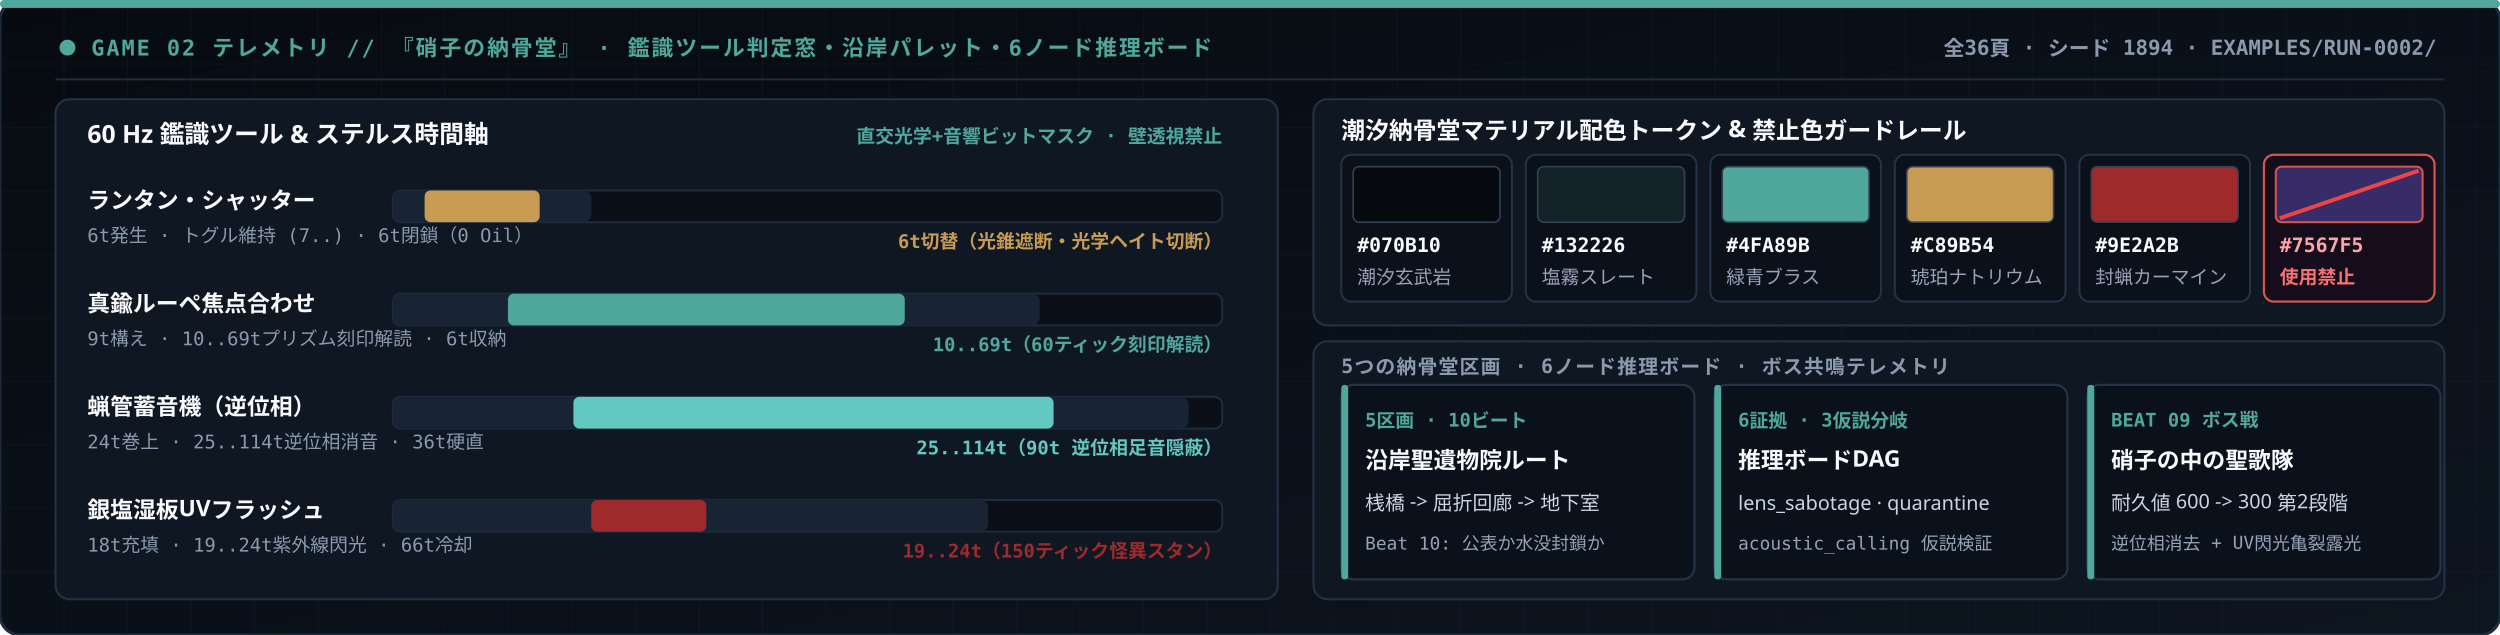
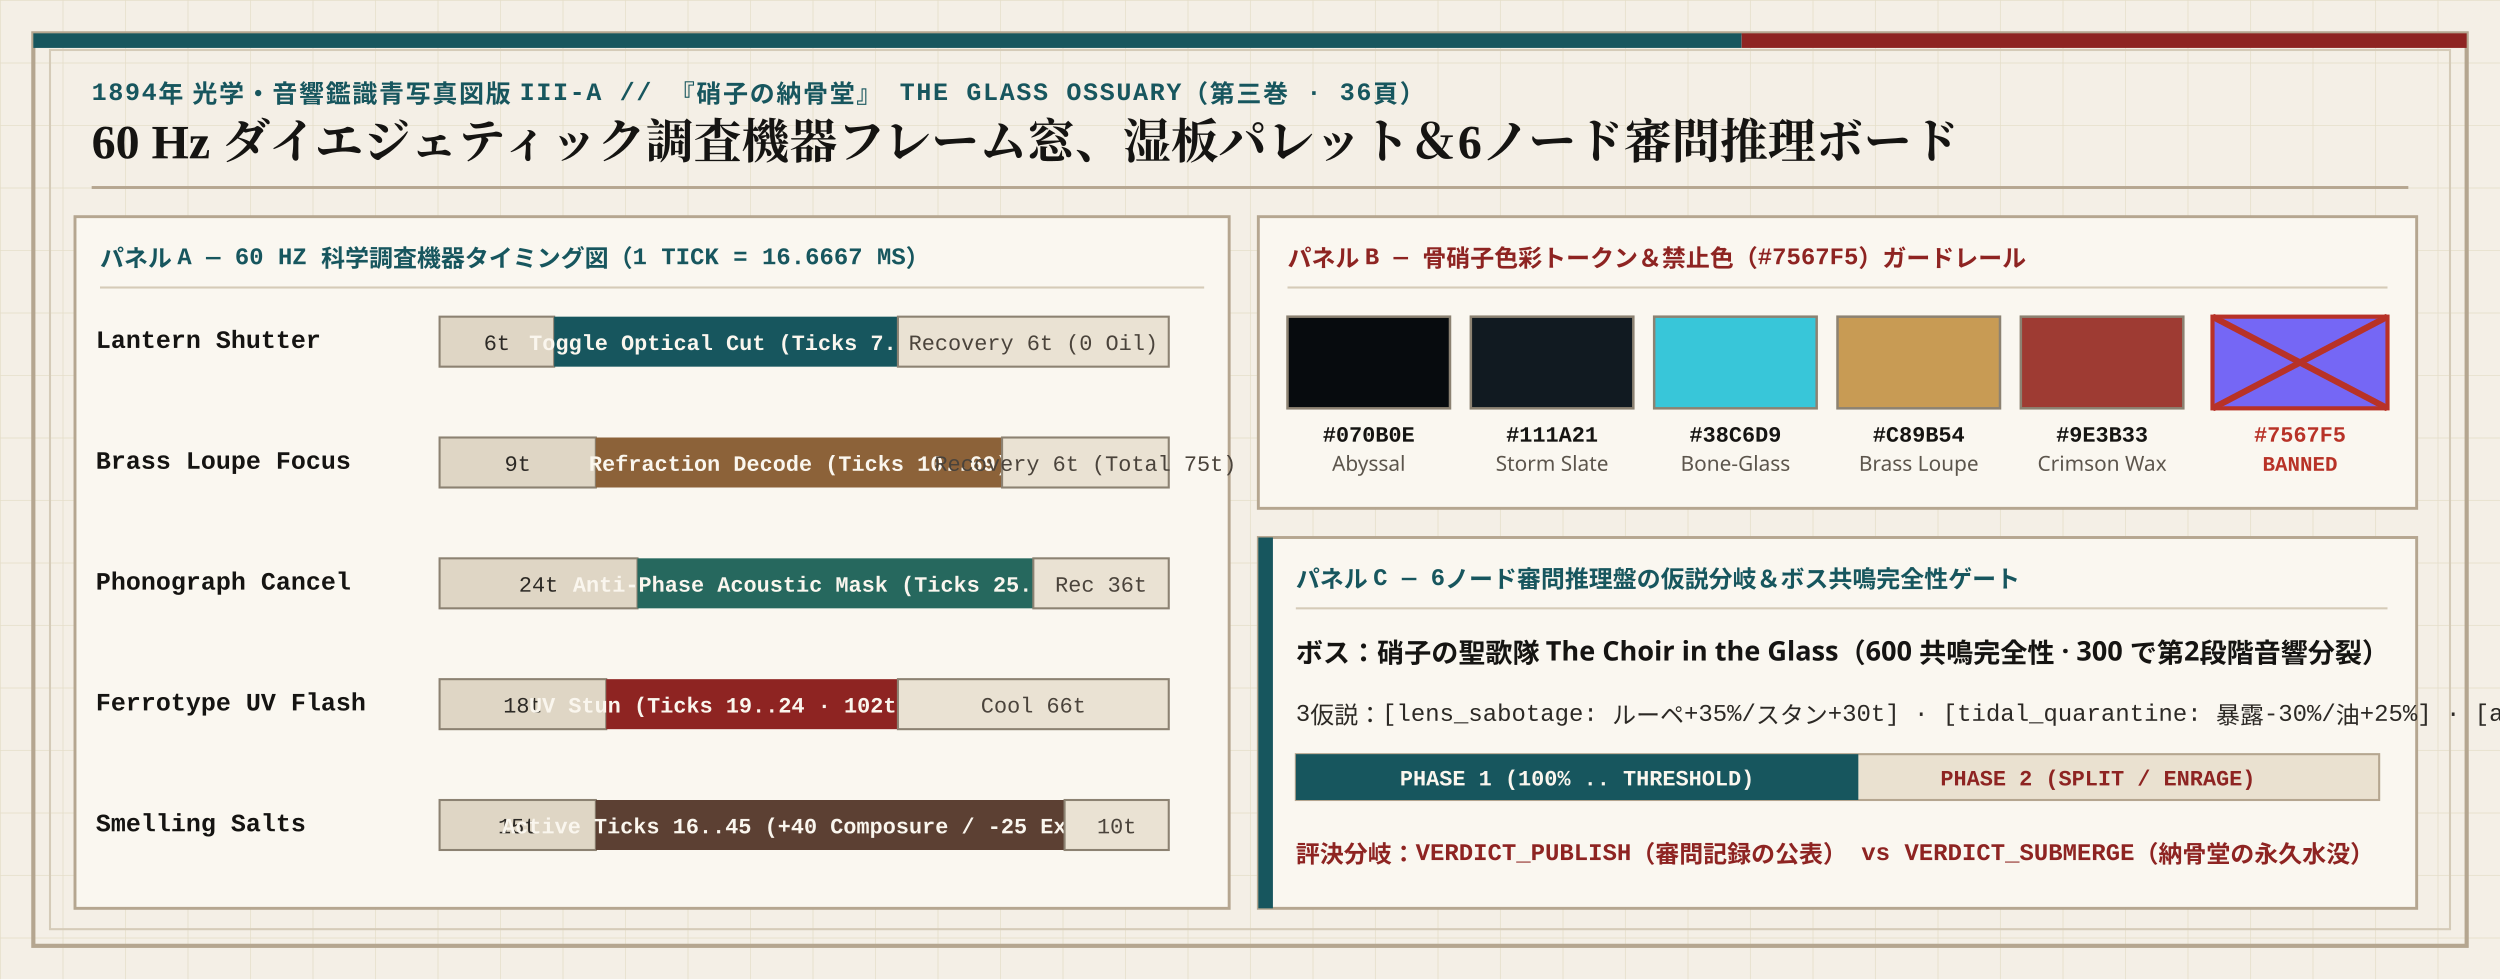
- <svg xmlns="http://www.w3.org/2000/svg" viewBox="0 0 1260 320" width="100%" role="img" aria-label="GAME 02 テレメトリ // 『硝子の納骨堂』 · 鑑識ツール判定窓・沿岸パレット・6ノード推理ボード">
+ <svg xmlns="http://www.w3.org/2000/svg" viewBox="0 0 1200 470" width="100%" height="100%">
  <defs>
-     <linearGradient id="telBg" x1="0%" y1="0%" x2="100%" y2="100%">
-       <stop offset="0%" stop-color="#070B11" />
-       <stop offset="100%" stop-color="#0D1520" />
-     </linearGradient>
-     <pattern id="telGrid" width="32" height="32" patternUnits="userSpaceOnUse">
-       <path d="M 32 0 L 0 0 0 32" fill="none" stroke="#142030" stroke-width="0.6" stroke-opacity="0.55" />
+     <pattern id="g-grid-2-ja" width="30" height="30" patternUnits="userSpaceOnUse">
+       <path d="M 30 0 L 0 0 0 30" fill="none" stroke="#E5DEC9" stroke-width="0.7" />
    </pattern>
  </defs>
-   <rect width="1260" height="320" rx="10" fill="url(#telBg)" stroke="#1E2D40" stroke-width="1.5" />
-   <rect width="1260" height="320" rx="10" fill="url(#telGrid)" />
-   <rect x="0" y="0" width="1260" height="4" rx="2" fill="#4FA89B" />
-   <circle cx="34" cy="24" r="4" fill="#4FA89B" />
-   <text x="46" y="28" fill="#4FA89B" font-family="'JetBrains Mono', Consolas, 'Hiragino Sans', 'Yu Gothic UI', monospace" font-size="11" font-weight="700" letter-spacing="1.0">GAME 02 テレメトリ // 『硝子の納骨堂』 · 鑑識ツール判定窓・沿岸パレット・6ノード推理ボード</text>
-   <text x="1228" y="28" fill="#8A99AD" font-family="'JetBrains Mono', Consolas, 'Hiragino Sans', 'Yu Gothic UI', monospace" font-size="10.5" font-weight="600" text-anchor="end">全36頁 · シード 1894 · EXAMPLES/RUN-0002/</text>
-   <line x1="28" y1="40" x2="1232" y2="40" stroke="#1E2C3E" stroke-width="1" />
-   <rect x="28" y="50" width="616" height="252" rx="7" fill="#0F1723" stroke="#223144" stroke-width="1.1" />
-   <text x="44" y="72" fill="#F8FAFC" font-family="'Hiragino Sans', 'Noto Sans JP', 'Yu Gothic UI', 'Meiryo', sans-serif" font-size="12.5" font-weight="700">60 Hz 鑑識ツール &amp; ステルス時間軸</text>
-   <text x="616" y="72" fill="#4FA89B" font-family="'JetBrains Mono', Consolas, 'Hiragino Sans', 'Yu Gothic UI', monospace" font-size="9.5" font-weight="600" text-anchor="end">直交光学+音響ビットマスク · 壁透視禁止</text>
-   <text x="44" y="105" fill="#F8FAFC" font-family="'Hiragino Sans', 'Noto Sans JP', 'Yu Gothic UI', 'Meiryo', sans-serif" font-size="11.5" font-weight="700">ランタン・シャッター</text>
-   <text x="44" y="122" fill="#8A99AD" font-family="'JetBrains Mono', Consolas, 'Hiragino Sans', 'Yu Gothic UI', monospace" font-size="9.5">6t発生 · トグル維持 (7..) · 6t閉鎖（0 Oil）</text>
-   <rect x="198" y="96" width="418" height="16" rx="4" fill="#0B1018" stroke="#1E2C3E" stroke-width="1" />
-   <rect x="198" y="96" width="100" height="16" rx="4" fill="#182434" />
-   <rect x="214" y="96" width="58" height="16" rx="3" fill="#C89B54" />
-   <text x="616" y="125" fill="#C89B54" font-family="'JetBrains Mono', Consolas, 'Hiragino Sans', 'Yu Gothic UI', monospace" font-size="9.5" font-weight="700" text-anchor="end">6t切替（光錐遮断・光学ヘイト切断）</text>
-   <text x="44" y="157" fill="#F8FAFC" font-family="'Hiragino Sans', 'Noto Sans JP', 'Yu Gothic UI', 'Meiryo', sans-serif" font-size="11.5" font-weight="700">真鍮ルーペ焦点合わせ</text>
-   <text x="44" y="174" fill="#8A99AD" font-family="'JetBrains Mono', Consolas, 'Hiragino Sans', 'Yu Gothic UI', monospace" font-size="9.5">9t構え · 10..69tプリズム刻印解読 · 6t収納</text>
-   <rect x="198" y="148" width="418" height="16" rx="4" fill="#0B1018" stroke="#1E2C3E" stroke-width="1" />
-   <rect x="198" y="148" width="326" height="16" rx="4" fill="#182434" />
-   <rect x="256" y="148" width="200" height="16" rx="3" fill="#4FA89B" />
-   <text x="616" y="177" fill="#4FA89B" font-family="'JetBrains Mono', Consolas, 'Hiragino Sans', 'Yu Gothic UI', monospace" font-size="9.5" font-weight="700" text-anchor="end">10..69t（60ティック刻印解読）</text>
-   <text x="44" y="209" fill="#F8FAFC" font-family="'Hiragino Sans', 'Noto Sans JP', 'Yu Gothic UI', 'Meiryo', sans-serif" font-size="11.5" font-weight="700">蝋管蓄音機（逆位相）</text>
-   <text x="44" y="226" fill="#8A99AD" font-family="'JetBrains Mono', Consolas, 'Hiragino Sans', 'Yu Gothic UI', monospace" font-size="9.5">24t巻上 · 25..114t逆位相消音 · 36t硬直</text>
-   <rect x="198" y="200" width="418" height="16" rx="4" fill="#0B1018" stroke="#1E2C3E" stroke-width="1" />
-   <rect x="198" y="200" width="401" height="16" rx="4" fill="#182434" />
-   <rect x="289" y="200" width="242" height="16" rx="3" fill="#63C7C2" />
-   <text x="616" y="229" fill="#63C7C2" font-family="'JetBrains Mono', Consolas, 'Hiragino Sans', 'Yu Gothic UI', monospace" font-size="9.5" font-weight="700" text-anchor="end">25..114t（90t 逆位相足音隠蔽）</text>
-   <text x="44" y="261" fill="#F8FAFC" font-family="'Hiragino Sans', 'Noto Sans JP', 'Yu Gothic UI', 'Meiryo', sans-serif" font-size="11.5" font-weight="700">銀塩湿板UVフラッシュ</text>
-   <text x="44" y="278" fill="#8A99AD" font-family="'JetBrains Mono', Consolas, 'Hiragino Sans', 'Yu Gothic UI', monospace" font-size="9.5">18t充填 · 19..24t紫外線閃光 · 66t冷却</text>
-   <rect x="198" y="252" width="418" height="16" rx="4" fill="#0B1018" stroke="#1E2C3E" stroke-width="1" />
-   <rect x="198" y="252" width="300" height="16" rx="4" fill="#182434" />
-   <rect x="298" y="252" width="58" height="16" rx="3" fill="#9E2A2B" />
-   <text x="616" y="281" fill="#9E2A2B" font-family="'JetBrains Mono', Consolas, 'Hiragino Sans', 'Yu Gothic UI', monospace" font-size="9.5" font-weight="700" text-anchor="end">19..24t（150ティック怪異スタン）</text>
-   <rect x="662" y="50" width="570" height="114" rx="7" fill="#0F1723" stroke="#223144" stroke-width="1.1" />
-   <text x="676" y="70" fill="#F8FAFC" font-family="'Hiragino Sans', 'Noto Sans JP', 'Yu Gothic UI', 'Meiryo', sans-serif" font-size="12" font-weight="700">潮汐納骨堂マテリアル配色トークン &amp; 禁止色ガードレール</text>
-   <g transform="translate(676, 78)">
-     <rect x="0" y="0" width="86" height="74" rx="5" fill="#0B111A" stroke="#243347" stroke-width="1" />
-     <rect x="6" y="6" width="74" height="28" rx="3" fill="#070B10" stroke="#334155" stroke-width="0.8" />
-     <text x="8" y="49" fill="#F8FAFC" font-family="'JetBrains Mono', Consolas, 'Hiragino Sans', 'Yu Gothic UI', monospace" font-size="10" font-weight="700">#070B10</text>
-     <text x="8" y="65" fill="#94A3B8" font-family="'Hiragino Sans', 'Noto Sans JP', 'Yu Gothic UI', 'Meiryo', sans-serif" font-size="9.5">潮汐玄武岩</text>
+   <rect width="1200" height="470" fill="#F4EFE6" />
+   <rect width="1200" height="470" fill="url(#g-grid-2-ja)" />
+   <rect x="16" y="16" width="1168" height="438" fill="none" stroke="#B5A690" stroke-width="2" />
+   <rect x="24" y="24" width="1152" height="422" fill="none" stroke="#D5CBB8" stroke-width="1" />
+   <rect x="16" y="16" width="820" height="7" fill="#17565E" />
+   <rect x="836" y="16" width="348" height="7" fill="#8E2422" />
+   <text x="44" y="48" font-family="'Consolas', 'JetBrains Mono', 'SFMono-Regular', 'Courier New', monospace" font-size="12" font-weight="700" fill="#17565E" letter-spacing="0.8">1894年 光学・音響鑑識青写真図版 III-A  //  『硝子の納骨堂』 THE GLASS OSSUARY（第三巻 · 36頁）</text>
+   <text x="44" y="76" font-family="'Georgia', 'Times New Roman', 'Noto Serif CJK SC', 'Source Han Serif SC', 'Yu Mincho', 'Hiragino Mincho ProN', 'Batang', serif" font-size="23" font-weight="700" fill="#151412">60 Hz ダイエジェティック調査機器フレーム窓、湿板パレット＆6ノード審問推理ボード</text>
+   <line x1="44" y1="90" x2="1156" y2="90" stroke="#B5A690" stroke-width="1.4" />
+   <rect x="36" y="104" width="554" height="332" fill="#FAF7F0" stroke="#B5A690" stroke-width="1.4" />
+   <text x="48" y="128" font-family="'Consolas', 'JetBrains Mono', 'SFMono-Regular', 'Courier New', monospace" font-size="11.5" font-weight="700" fill="#17565E">パネル A — 60 HZ 科学調査機器タイミング図（1 TICK = 16.6667 MS）</text>
+   <line x1="48" y1="138" x2="578" y2="138" stroke="#D5CBB8" stroke-width="1" />
+   <g transform="translate(46, 152)">
+     <text x="0" y="15" font-family="'Consolas', 'JetBrains Mono', 'SFMono-Regular', 'Courier New', monospace" font-size="12" font-weight="700" fill="#151412">Lantern Shutter</text>
+     <rect x="165" y="0" width="55" height="24" fill="#DFD6C5" stroke="#8C8272" stroke-width="1" />
+     <text x="192.5" y="16" text-anchor="middle" font-family="'Consolas', 'JetBrains Mono', 'SFMono-Regular', 'Courier New', monospace" font-size="10.5" fill="#2C2925">6t</text>
+     <rect x="220" y="0" width="165" height="24" fill="#17565E" />
+     <text x="302.5" y="16" text-anchor="middle" font-family="'Consolas', 'JetBrains Mono', 'SFMono-Regular', 'Courier New', monospace" font-size="10.5" font-weight="700" fill="#FAF6EE">Toggle Optical Cut (Ticks 7..)</text>
+     <rect x="385" y="0" width="130" height="24" fill="#EAE2D3" stroke="#8C8272" stroke-width="1" />
+     <text x="450.0" y="16" text-anchor="middle" font-family="'Consolas', 'JetBrains Mono', 'SFMono-Regular', 'Courier New', monospace" font-size="10.5" fill="#4A433B">Recovery 6t (0 Oil)</text>
  </g>
-   <g transform="translate(769, 78)">
-     <rect x="0" y="0" width="86" height="74" rx="5" fill="#0B111A" stroke="#243347" stroke-width="1" />
-     <rect x="6" y="6" width="74" height="28" rx="3" fill="#132226" stroke="#334155" stroke-width="0.8" />
-     <text x="8" y="49" fill="#F8FAFC" font-family="'JetBrains Mono', Consolas, 'Hiragino Sans', 'Yu Gothic UI', monospace" font-size="10" font-weight="700">#132226</text>
-     <text x="8" y="65" fill="#94A3B8" font-family="'Hiragino Sans', 'Noto Sans JP', 'Yu Gothic UI', 'Meiryo', sans-serif" font-size="9.5">塩霧スレート</text>
+   <g transform="translate(46, 210)">
+     <text x="0" y="15" font-family="'Consolas', 'JetBrains Mono', 'SFMono-Regular', 'Courier New', monospace" font-size="12" font-weight="700" fill="#151412">Brass Loupe Focus</text>
+     <rect x="165" y="0" width="75" height="24" fill="#DFD6C5" stroke="#8C8272" stroke-width="1" />
+     <text x="202.5" y="16" text-anchor="middle" font-family="'Consolas', 'JetBrains Mono', 'SFMono-Regular', 'Courier New', monospace" font-size="10.5" fill="#2C2925">9t</text>
+     <rect x="240" y="0" width="195" height="24" fill="#8C6239" />
+     <text x="337.5" y="16" text-anchor="middle" font-family="'Consolas', 'JetBrains Mono', 'SFMono-Regular', 'Courier New', monospace" font-size="10.5" font-weight="700" fill="#FAF6EE">Refraction Decode (Ticks 10..69)</text>
+     <rect x="435" y="0" width="80" height="24" fill="#EAE2D3" stroke="#8C8272" stroke-width="1" />
+     <text x="475.0" y="16" text-anchor="middle" font-family="'Consolas', 'JetBrains Mono', 'SFMono-Regular', 'Courier New', monospace" font-size="10.5" fill="#4A433B">Recovery 6t (Total 75t)</text>
  </g>
-   <g transform="translate(862, 78)">
-     <rect x="0" y="0" width="86" height="74" rx="5" fill="#0B111A" stroke="#243347" stroke-width="1" />
-     <rect x="6" y="6" width="74" height="28" rx="3" fill="#4FA89B" stroke="#334155" stroke-width="0.8" />
-     <text x="8" y="49" fill="#F8FAFC" font-family="'JetBrains Mono', Consolas, 'Hiragino Sans', 'Yu Gothic UI', monospace" font-size="10" font-weight="700">#4FA89B</text>
-     <text x="8" y="65" fill="#94A3B8" font-family="'Hiragino Sans', 'Noto Sans JP', 'Yu Gothic UI', 'Meiryo', sans-serif" font-size="9.5">緑青ブラス</text>
+   <g transform="translate(46, 268)">
+     <text x="0" y="15" font-family="'Consolas', 'JetBrains Mono', 'SFMono-Regular', 'Courier New', monospace" font-size="12" font-weight="700" fill="#151412">Phonograph Cancel</text>
+     <rect x="165" y="0" width="95" height="24" fill="#DFD6C5" stroke="#8C8272" stroke-width="1" />
+     <text x="212.5" y="16" text-anchor="middle" font-family="'Consolas', 'JetBrains Mono', 'SFMono-Regular', 'Courier New', monospace" font-size="10.5" fill="#2C2925">24t</text>
+     <rect x="260" y="0" width="190" height="24" fill="#26685E" />
+     <text x="355.0" y="16" text-anchor="middle" font-family="'Consolas', 'JetBrains Mono', 'SFMono-Regular', 'Courier New', monospace" font-size="10.5" font-weight="700" fill="#FAF6EE">Anti-Phase Acoustic Mask (Ticks 25..114)</text>
+     <rect x="450" y="0" width="65" height="24" fill="#EAE2D3" stroke="#8C8272" stroke-width="1" />
+     <text x="482.5" y="16" text-anchor="middle" font-family="'Consolas', 'JetBrains Mono', 'SFMono-Regular', 'Courier New', monospace" font-size="10.5" fill="#4A433B">Rec 36t</text>
  </g>
-   <g transform="translate(955, 78)">
-     <rect x="0" y="0" width="86" height="74" rx="5" fill="#0B111A" stroke="#243347" stroke-width="1" />
-     <rect x="6" y="6" width="74" height="28" rx="3" fill="#C89B54" stroke="#334155" stroke-width="0.8" />
-     <text x="8" y="49" fill="#F8FAFC" font-family="'JetBrains Mono', Consolas, 'Hiragino Sans', 'Yu Gothic UI', monospace" font-size="10" font-weight="700">#C89B54</text>
-     <text x="8" y="65" fill="#94A3B8" font-family="'Hiragino Sans', 'Noto Sans JP', 'Yu Gothic UI', 'Meiryo', sans-serif" font-size="9.5">琥珀ナトリウム</text>
+   <g transform="translate(46, 326)">
+     <text x="0" y="15" font-family="'Consolas', 'JetBrains Mono', 'SFMono-Regular', 'Courier New', monospace" font-size="12" font-weight="700" fill="#151412">Ferrotype UV Flash</text>
+     <rect x="165" y="0" width="80" height="24" fill="#DFD6C5" stroke="#8C8272" stroke-width="1" />
+     <text x="205.0" y="16" text-anchor="middle" font-family="'Consolas', 'JetBrains Mono', 'SFMono-Regular', 'Courier New', monospace" font-size="10.5" fill="#2C2925">18t</text>
+     <rect x="245" y="0" width="140" height="24" fill="#8E2422" />
+     <text x="315.0" y="16" text-anchor="middle" font-family="'Consolas', 'JetBrains Mono', 'SFMono-Regular', 'Courier New', monospace" font-size="10.5" font-weight="700" fill="#FAF6EE">UV Stun (Ticks 19..24 · 102t Stun)</text>
+     <rect x="385" y="0" width="130" height="24" fill="#EAE2D3" stroke="#8C8272" stroke-width="1" />
+     <text x="450.0" y="16" text-anchor="middle" font-family="'Consolas', 'JetBrains Mono', 'SFMono-Regular', 'Courier New', monospace" font-size="10.5" fill="#4A433B">Cool 66t</text>
  </g>
-   <g transform="translate(1048, 78)">
-     <rect x="0" y="0" width="86" height="74" rx="5" fill="#0B111A" stroke="#243347" stroke-width="1" />
-     <rect x="6" y="6" width="74" height="28" rx="3" fill="#9E2A2B" stroke="#334155" stroke-width="0.8" />
-     <text x="8" y="49" fill="#F8FAFC" font-family="'JetBrains Mono', Consolas, 'Hiragino Sans', 'Yu Gothic UI', monospace" font-size="10" font-weight="700">#9E2A2B</text>
-     <text x="8" y="65" fill="#94A3B8" font-family="'Hiragino Sans', 'Noto Sans JP', 'Yu Gothic UI', 'Meiryo', sans-serif" font-size="9.5">封蝋カーマイン</text>
+   <g transform="translate(46, 384)">
+     <text x="0" y="15" font-family="'Consolas', 'JetBrains Mono', 'SFMono-Regular', 'Courier New', monospace" font-size="12" font-weight="700" fill="#151412">Smelling Salts</text>
+     <rect x="165" y="0" width="75" height="24" fill="#DFD6C5" stroke="#8C8272" stroke-width="1" />
+     <text x="202.5" y="16" text-anchor="middle" font-family="'Consolas', 'JetBrains Mono', 'SFMono-Regular', 'Courier New', monospace" font-size="10.5" fill="#2C2925">15t</text>
+     <rect x="240" y="0" width="225" height="24" fill="#5C4033" />
+     <text x="352.5" y="16" text-anchor="middle" font-family="'Consolas', 'JetBrains Mono', 'SFMono-Regular', 'Courier New', monospace" font-size="10.5" font-weight="700" fill="#FAF6EE">Active Ticks 16..45 (+40 Composure / -25 Exposure)</text>
+     <rect x="465" y="0" width="50" height="24" fill="#EAE2D3" stroke="#8C8272" stroke-width="1" />
+     <text x="490.0" y="16" text-anchor="middle" font-family="'Consolas', 'JetBrains Mono', 'SFMono-Regular', 'Courier New', monospace" font-size="10.5" fill="#4A433B">10t</text>
  </g>
-   <g transform="translate(1141, 78)">
-     <rect x="0" y="0" width="86" height="74" rx="5" fill="#160D1C" stroke="#D8564A" stroke-width="1.1" />
-     <rect x="6" y="6" width="74" height="28" rx="3" fill="#7567F5" fill-opacity="0.35" stroke="#D8564A" stroke-width="1" />
-     <line x1="8" y1="32" x2="78" y2="8" stroke="#EF4444" stroke-width="2" />
-     <text x="8" y="49" fill="#FCA5A5" font-family="'JetBrains Mono', Consolas, 'Hiragino Sans', 'Yu Gothic UI', monospace" font-size="10" font-weight="700">#7567F5</text>
-     <text x="8" y="65" fill="#F87171" font-family="'Hiragino Sans', 'Noto Sans JP', 'Yu Gothic UI', 'Meiryo', sans-serif" font-size="9.5" font-weight="700">使用禁止</text>
+   <rect x="604" y="104" width="556" height="140" fill="#FAF7F0" stroke="#B5A690" stroke-width="1.4" />
+   <text x="618" y="128" font-family="'Consolas', 'JetBrains Mono', 'SFMono-Regular', 'Courier New', monospace" font-size="11.5" font-weight="700" fill="#8E2422">パネル B — 骨硝子色彩トークン＆禁止色（#7567F5）ガードレール</text>
+   <line x1="618" y1="138" x2="1146" y2="138" stroke="#D5CBB8" stroke-width="1" />
+   <g transform="translate(618, 152)">
+     <rect width="78" height="44" fill="#070B0E" stroke="#8C8272" stroke-width="1.2" />
+     <text x="39" y="60" text-anchor="middle" font-family="'Consolas', 'JetBrains Mono', 'SFMono-Regular', 'Courier New', monospace" font-size="10.5" font-weight="700" fill="#151412">#070B0E</text>
+     <text x="39" y="74" text-anchor="middle" font-family="'Segoe UI', -apple-system, 'PingFang SC', 'Microsoft YaHei', 'Hiragino Sans', 'Yu Gothic', 'Malgun Gothic', sans-serif" font-size="10" fill="#5C554C">Abyssal</text>
  </g>
-   <rect x="662" y="172" width="570" height="130" rx="7" fill="#0F1723" stroke="#223144" stroke-width="1.1" />
-   <text x="676" y="188" fill="#8A99AD" font-family="'JetBrains Mono', Consolas, 'Hiragino Sans', 'Yu Gothic UI', monospace" font-size="10" font-weight="700" letter-spacing="0.6">5つの納骨堂区画 · 6ノード推理ボード · ボス共鳴テレメトリ</text>
-   <g transform="translate(676, 194)">
-     <rect x="0" y="0" width="178" height="98" rx="6" fill="#0B111A" stroke="#243347" stroke-width="1.1" />
-     <rect x="0" y="0" width="3.5" height="98" rx="1.5" fill="#4FA89B" />
-     <text x="12" y="21" fill="#4FA89B" font-family="'JetBrains Mono', Consolas, 'Hiragino Sans', 'Yu Gothic UI', monospace" font-size="9.5" font-weight="700">5区画 · 10ビート</text>
-     <text x="12" y="42" fill="#F8FAFC" font-family="'Hiragino Sans', 'Noto Sans JP', 'Yu Gothic UI', 'Meiryo', sans-serif" font-size="11.5" font-weight="700">沿岸聖遺物院ルート</text>
-     <text x="12" y="63" fill="#CBD5E1" font-family="'Hiragino Sans', 'Noto Sans JP', 'Yu Gothic UI', 'Meiryo', sans-serif" font-size="10">桟橋 -&gt; 屈折回廊 -&gt; 地下室</text>
-     <text x="12" y="83" fill="#94A3B8" font-family="'JetBrains Mono', Consolas, 'Hiragino Sans', 'Yu Gothic UI', monospace" font-size="9">Beat 10: 公表か水没封鎖か</text>
+   <g transform="translate(706, 152)">
+     <rect width="78" height="44" fill="#111A21" stroke="#8C8272" stroke-width="1.2" />
+     <text x="39" y="60" text-anchor="middle" font-family="'Consolas', 'JetBrains Mono', 'SFMono-Regular', 'Courier New', monospace" font-size="10.5" font-weight="700" fill="#151412">#111A21</text>
+     <text x="39" y="74" text-anchor="middle" font-family="'Segoe UI', -apple-system, 'PingFang SC', 'Microsoft YaHei', 'Hiragino Sans', 'Yu Gothic', 'Malgun Gothic', sans-serif" font-size="10" fill="#5C554C">Storm Slate</text>
  </g>
-   <g transform="translate(864, 194)">
-     <rect x="0" y="0" width="178" height="98" rx="6" fill="#0B111A" stroke="#243347" stroke-width="1.1" />
-     <rect x="0" y="0" width="3.5" height="98" rx="1.5" fill="#4FA89B" />
-     <text x="12" y="21" fill="#4FA89B" font-family="'JetBrains Mono', Consolas, 'Hiragino Sans', 'Yu Gothic UI', monospace" font-size="9.5" font-weight="700">6証拠 · 3仮説分岐</text>
-     <text x="12" y="42" fill="#F8FAFC" font-family="'Hiragino Sans', 'Noto Sans JP', 'Yu Gothic UI', 'Meiryo', sans-serif" font-size="11.5" font-weight="700">推理ボードDAG</text>
-     <text x="12" y="63" fill="#CBD5E1" font-family="'Hiragino Sans', 'Noto Sans JP', 'Yu Gothic UI', 'Meiryo', sans-serif" font-size="10">lens_sabotage · quarantine</text>
-     <text x="12" y="83" fill="#94A3B8" font-family="'JetBrains Mono', Consolas, 'Hiragino Sans', 'Yu Gothic UI', monospace" font-size="9">acoustic_calling 仮説検証</text>
+   <g transform="translate(794, 152)">
+     <rect width="78" height="44" fill="#38C6D9" stroke="#8C8272" stroke-width="1.2" />
+     <text x="39" y="60" text-anchor="middle" font-family="'Consolas', 'JetBrains Mono', 'SFMono-Regular', 'Courier New', monospace" font-size="10.5" font-weight="700" fill="#151412">#38C6D9</text>
+     <text x="39" y="74" text-anchor="middle" font-family="'Segoe UI', -apple-system, 'PingFang SC', 'Microsoft YaHei', 'Hiragino Sans', 'Yu Gothic', 'Malgun Gothic', sans-serif" font-size="10" fill="#5C554C">Bone-Glass</text>
  </g>
-   <g transform="translate(1052, 194)">
-     <rect x="0" y="0" width="178" height="98" rx="6" fill="#0B111A" stroke="#243347" stroke-width="1.1" />
-     <rect x="0" y="0" width="3.5" height="98" rx="1.5" fill="#4FA89B" />
-     <text x="12" y="21" fill="#4FA89B" font-family="'JetBrains Mono', Consolas, 'Hiragino Sans', 'Yu Gothic UI', monospace" font-size="9.5" font-weight="700">BEAT 09 ボス戦</text>
-     <text x="12" y="42" fill="#F8FAFC" font-family="'Hiragino Sans', 'Noto Sans JP', 'Yu Gothic UI', 'Meiryo', sans-serif" font-size="11.5" font-weight="700">硝子の中の聖歌隊</text>
-     <text x="12" y="63" fill="#CBD5E1" font-family="'Hiragino Sans', 'Noto Sans JP', 'Yu Gothic UI', 'Meiryo', sans-serif" font-size="10">耐久値 600 -&gt; 300 第2段階</text>
-     <text x="12" y="83" fill="#94A3B8" font-family="'JetBrains Mono', Consolas, 'Hiragino Sans', 'Yu Gothic UI', monospace" font-size="9">逆位相消去 + UV閃光亀裂露光</text>
+   <g transform="translate(882, 152)">
+     <rect width="78" height="44" fill="#C89B54" stroke="#8C8272" stroke-width="1.2" />
+     <text x="39" y="60" text-anchor="middle" font-family="'Consolas', 'JetBrains Mono', 'SFMono-Regular', 'Courier New', monospace" font-size="10.5" font-weight="700" fill="#151412">#C89B54</text>
+     <text x="39" y="74" text-anchor="middle" font-family="'Segoe UI', -apple-system, 'PingFang SC', 'Microsoft YaHei', 'Hiragino Sans', 'Yu Gothic', 'Malgun Gothic', sans-serif" font-size="10" fill="#5C554C">Brass Loupe</text>
  </g>
+   <g transform="translate(970, 152)">
+     <rect width="78" height="44" fill="#9E3B33" stroke="#8C8272" stroke-width="1.2" />
+     <text x="39" y="60" text-anchor="middle" font-family="'Consolas', 'JetBrains Mono', 'SFMono-Regular', 'Courier New', monospace" font-size="10.5" font-weight="700" fill="#151412">#9E3B33</text>
+     <text x="39" y="74" text-anchor="middle" font-family="'Segoe UI', -apple-system, 'PingFang SC', 'Microsoft YaHei', 'Hiragino Sans', 'Yu Gothic', 'Malgun Gothic', sans-serif" font-size="10" fill="#5C554C">Crimson Wax</text>
+   </g>
+   <g transform="translate(1062, 152)">
+     <rect width="84" height="44" fill="#7567F5" stroke="#B83227" stroke-width="2" />
+     <line x1="0" y1="0" x2="84" y2="44" stroke="#B83227" stroke-width="3" />
+     <line x1="84" y1="0" x2="0" y2="44" stroke="#B83227" stroke-width="3" />
+     <text x="42" y="60" text-anchor="middle" font-family="'Consolas', 'JetBrains Mono', 'SFMono-Regular', 'Courier New', monospace" font-size="10.5" font-weight="700" fill="#B83227">#7567F5</text>
+     <text x="42" y="74" text-anchor="middle" font-family="'Consolas', 'JetBrains Mono', 'SFMono-Regular', 'Courier New', monospace" font-size="10" font-weight="700" fill="#B83227">BANNED</text>
+   </g>
+   <rect x="604" y="258" width="556" height="178" fill="#FAF7F0" stroke="#B5A690" stroke-width="1.4" />
+   <rect x="604" y="258" width="7" height="178" fill="#17565E" />
+   <text x="622" y="282" font-family="'Consolas', 'JetBrains Mono', 'SFMono-Regular', 'Courier New', monospace" font-size="11.5" font-weight="700" fill="#17565E">パネル C — 6ノード審問推理盤の仮説分岐＆ボス共鳴完全性ゲート</text>
+   <line x1="622" y1="292" x2="1146" y2="292" stroke="#D5CBB8" stroke-width="1" />
+   <text x="622" y="318" font-family="'Segoe UI', -apple-system, 'PingFang SC', 'Microsoft YaHei', 'Hiragino Sans', 'Yu Gothic', 'Malgun Gothic', sans-serif" font-size="13" font-weight="700" fill="#151412">ボス：硝子の聖歌隊 The Choir in the Glass（600 共鳴完全性 · 300 で第2段階音響分裂）</text>
+   <text x="622" y="346" font-family="'Consolas', 'JetBrains Mono', 'SFMono-Regular', 'Courier New', monospace" font-size="11.5" fill="#2C2925">3仮説：[lens_sabotage: ルーペ+35%/スタン+30t] · [tidal_quarantine: 暴露-30%/油+25%] · [acoustic_calling: 蓄音機+24t/ボス+20%]</text>
+   <rect x="622" y="362" width="520" height="22" fill="#EAE1D0" stroke="#B5A690" stroke-width="1" />
+   <rect x="622" y="362" width="270" height="22" fill="#17565E" />
+   <text x="757" y="377" text-anchor="middle" font-family="'Consolas', 'JetBrains Mono', 'SFMono-Regular', 'Courier New', monospace" font-size="10.5" font-weight="700" fill="#FAF6EE">PHASE 1 (100% .. THRESHOLD)</text>
+   <text x="1007" y="377" text-anchor="middle" font-family="'Consolas', 'JetBrains Mono', 'SFMono-Regular', 'Courier New', monospace" font-size="10.5" font-weight="700" fill="#8E2422">PHASE 2 (SPLIT / ENRAGE)</text>
+   <text x="622" y="414" font-family="'Consolas', 'JetBrains Mono', 'SFMono-Regular', 'Courier New', monospace" font-size="11.5" font-weight="700" fill="#8E2422">評決分岐：VERDICT_PUBLISH（審問記録の公表）  vs  VERDICT_SUBMERGE（納骨堂の永久水没）</text>
</svg>
